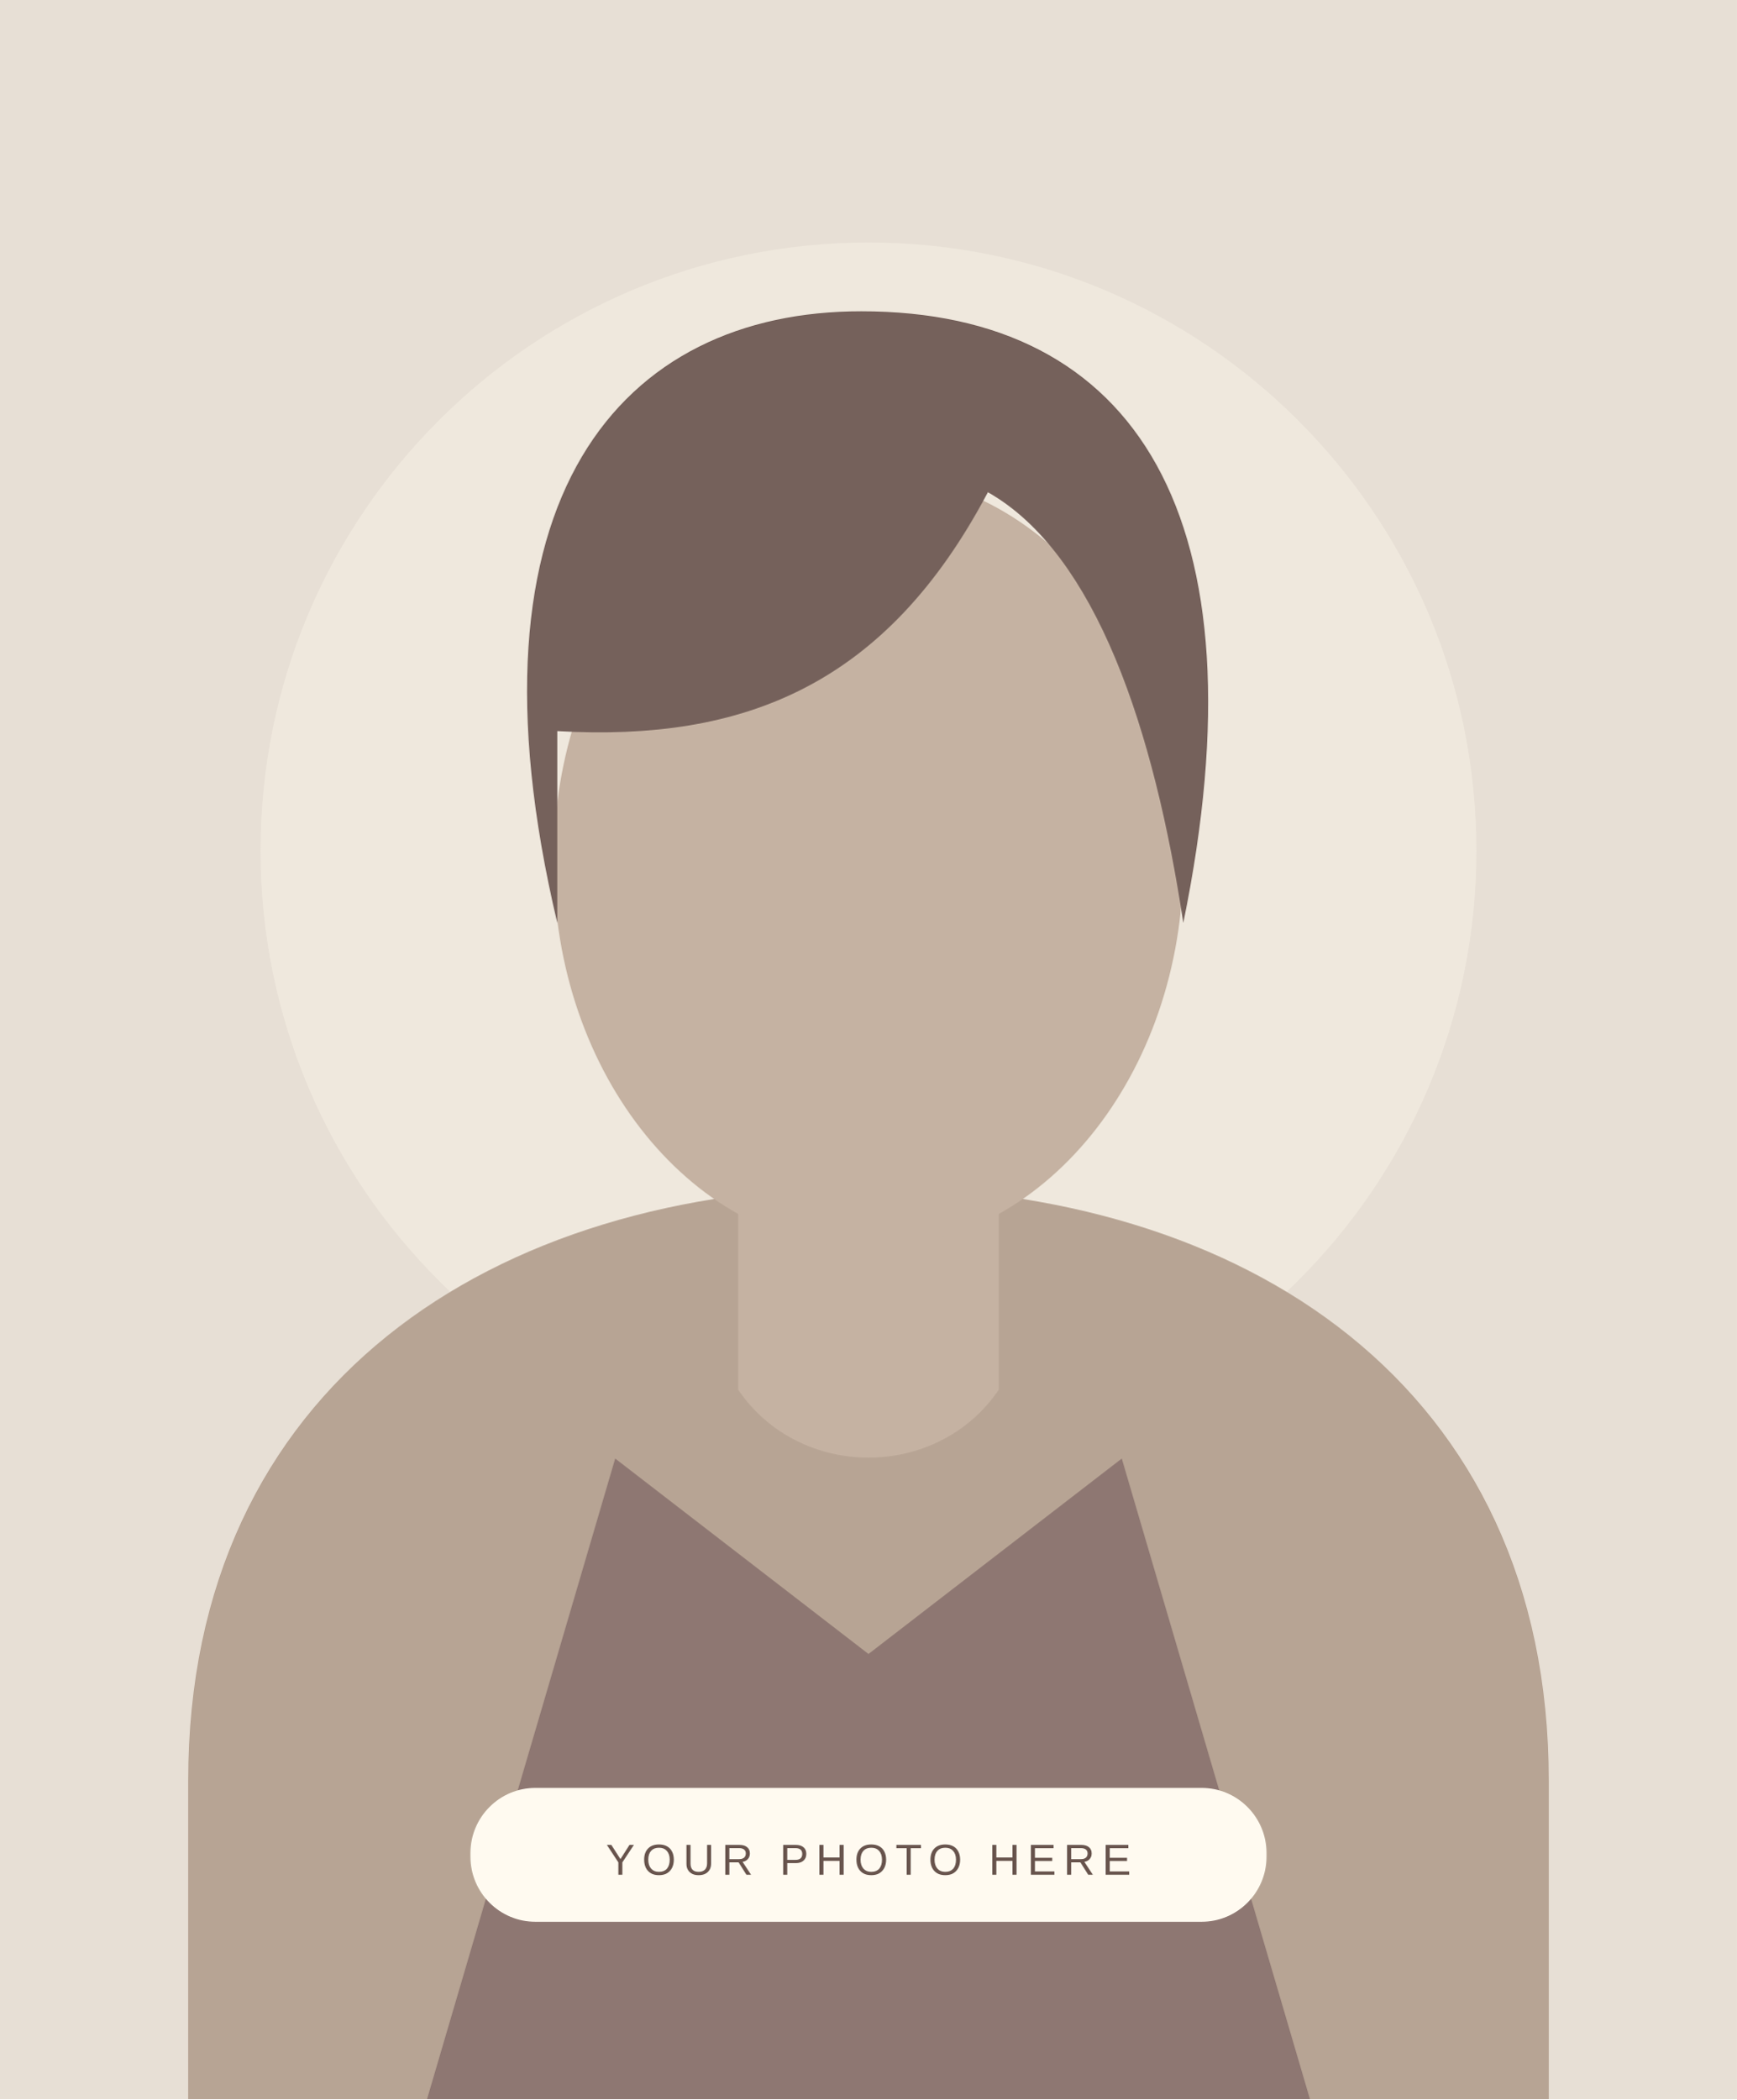
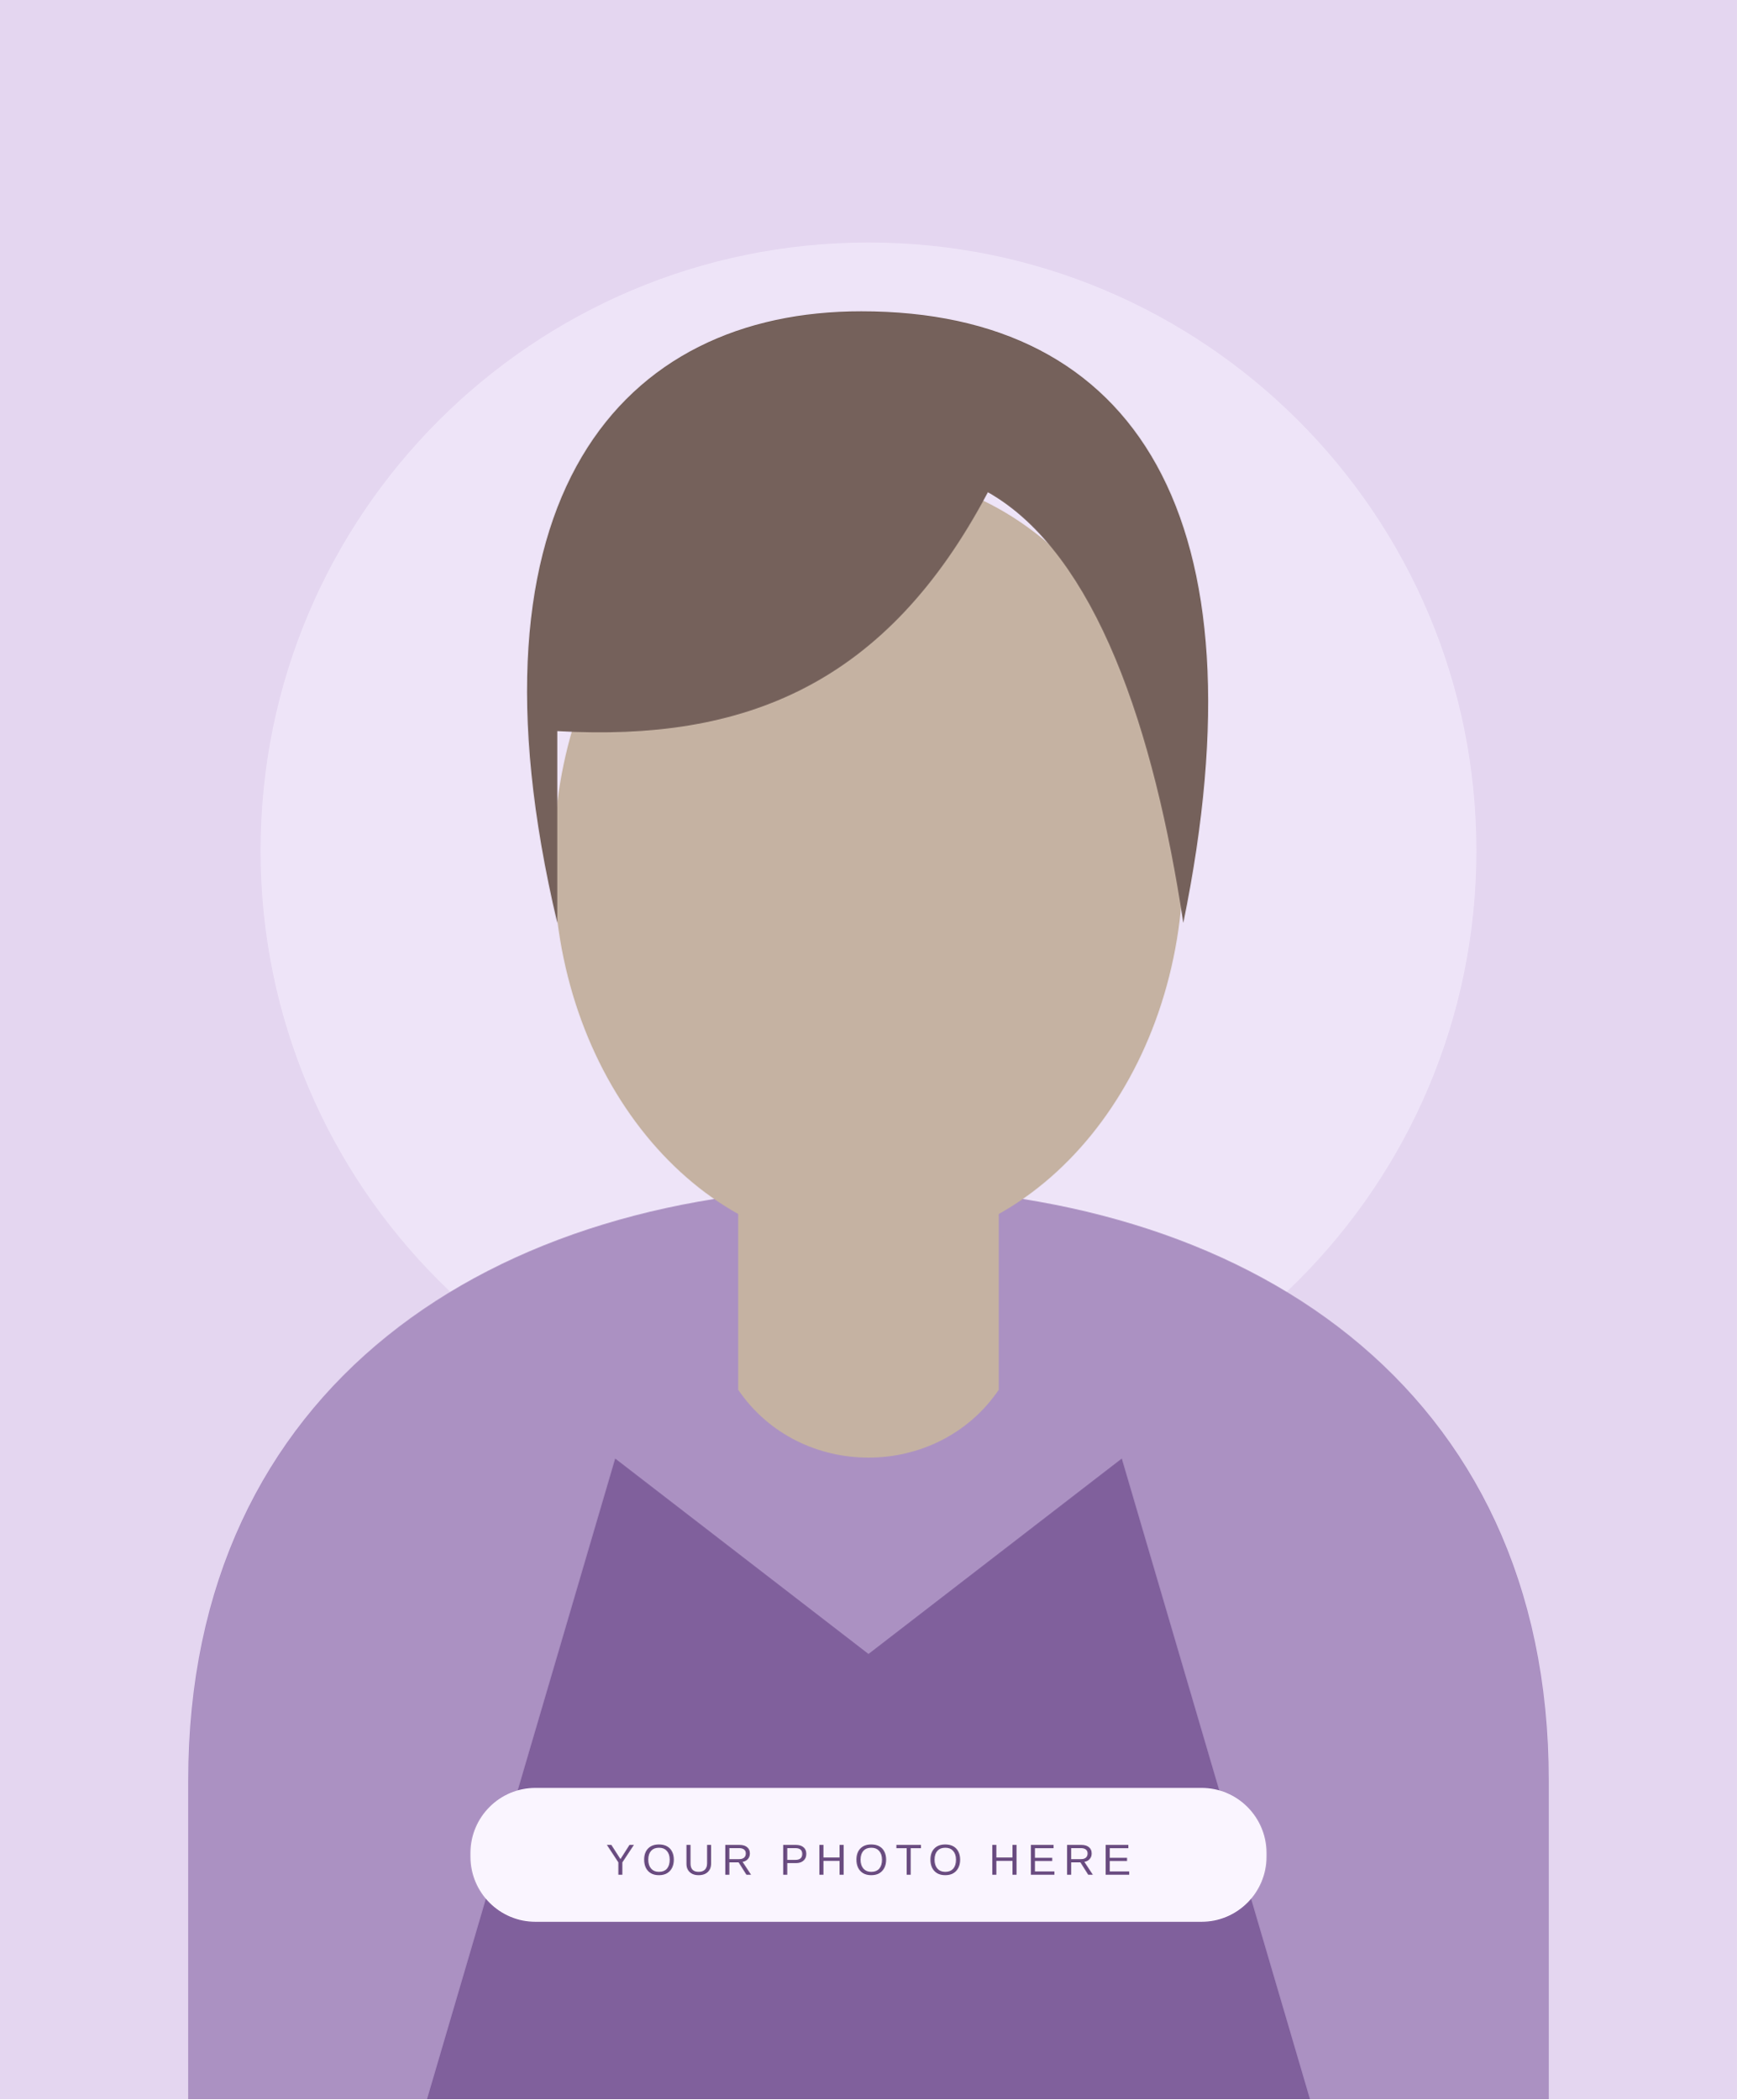
<svg xmlns="http://www.w3.org/2000/svg" width="480" height="580" viewBox="0 0 480 580">
-   <rect width="480" height="580" fill="#e7dfd5" />
-   <circle cx="240" cy="235" r="168" fill="#efe8dd" />
-   <path d="M52 580V492c0-109 84-164 188-164s188 55 188 164v88" fill="#b7a494" />
+   <rect width="480" height="580" fill="#e4d6f0" />
+   <circle cx="240" cy="235" r="168" fill="#eee4f8" />
+   <path d="M52 580V492c0-109 84-164 188-164s188 55 188 164v88" fill="#ab91c2" />
  <path d="M204 313h72v71c-17 25-55 25-72 0z" fill="#c5b2a2" />
  <ellipse cx="240" cy="238" rx="87" ry="107" fill="#c5b2a2" />
  <path d="M154 255c-28-118 18-169 84-169 76 0 112 57 89 169-8-53-24-102-54-119-28 53-67 69-119 66z" fill="#75615b" />
-   <path d="M118 580l52-177 70 54 70-54 52 177" fill="#8e7772" />
-   <rect x="130" y="494" width="220" height="37" rx="18" fill="#fffaf0" />
-   <text x="240" y="518" text-anchor="middle" font-family="Arial,sans-serif" font-size="12" letter-spacing="2" fill="#68544d">YOUR PHOTO HERE</text>
+   <path d="M118 580l52-177 70 54 70-54 52 177" fill="#80609c" />
+   <rect x="130" y="494" width="220" height="37" rx="18" fill="#faf5ff" />
+   <text x="240" y="518" text-anchor="middle" font-family="Arial,sans-serif" font-size="12" letter-spacing="2" fill="#694b80">YOUR PHOTO HERE</text>
</svg>
